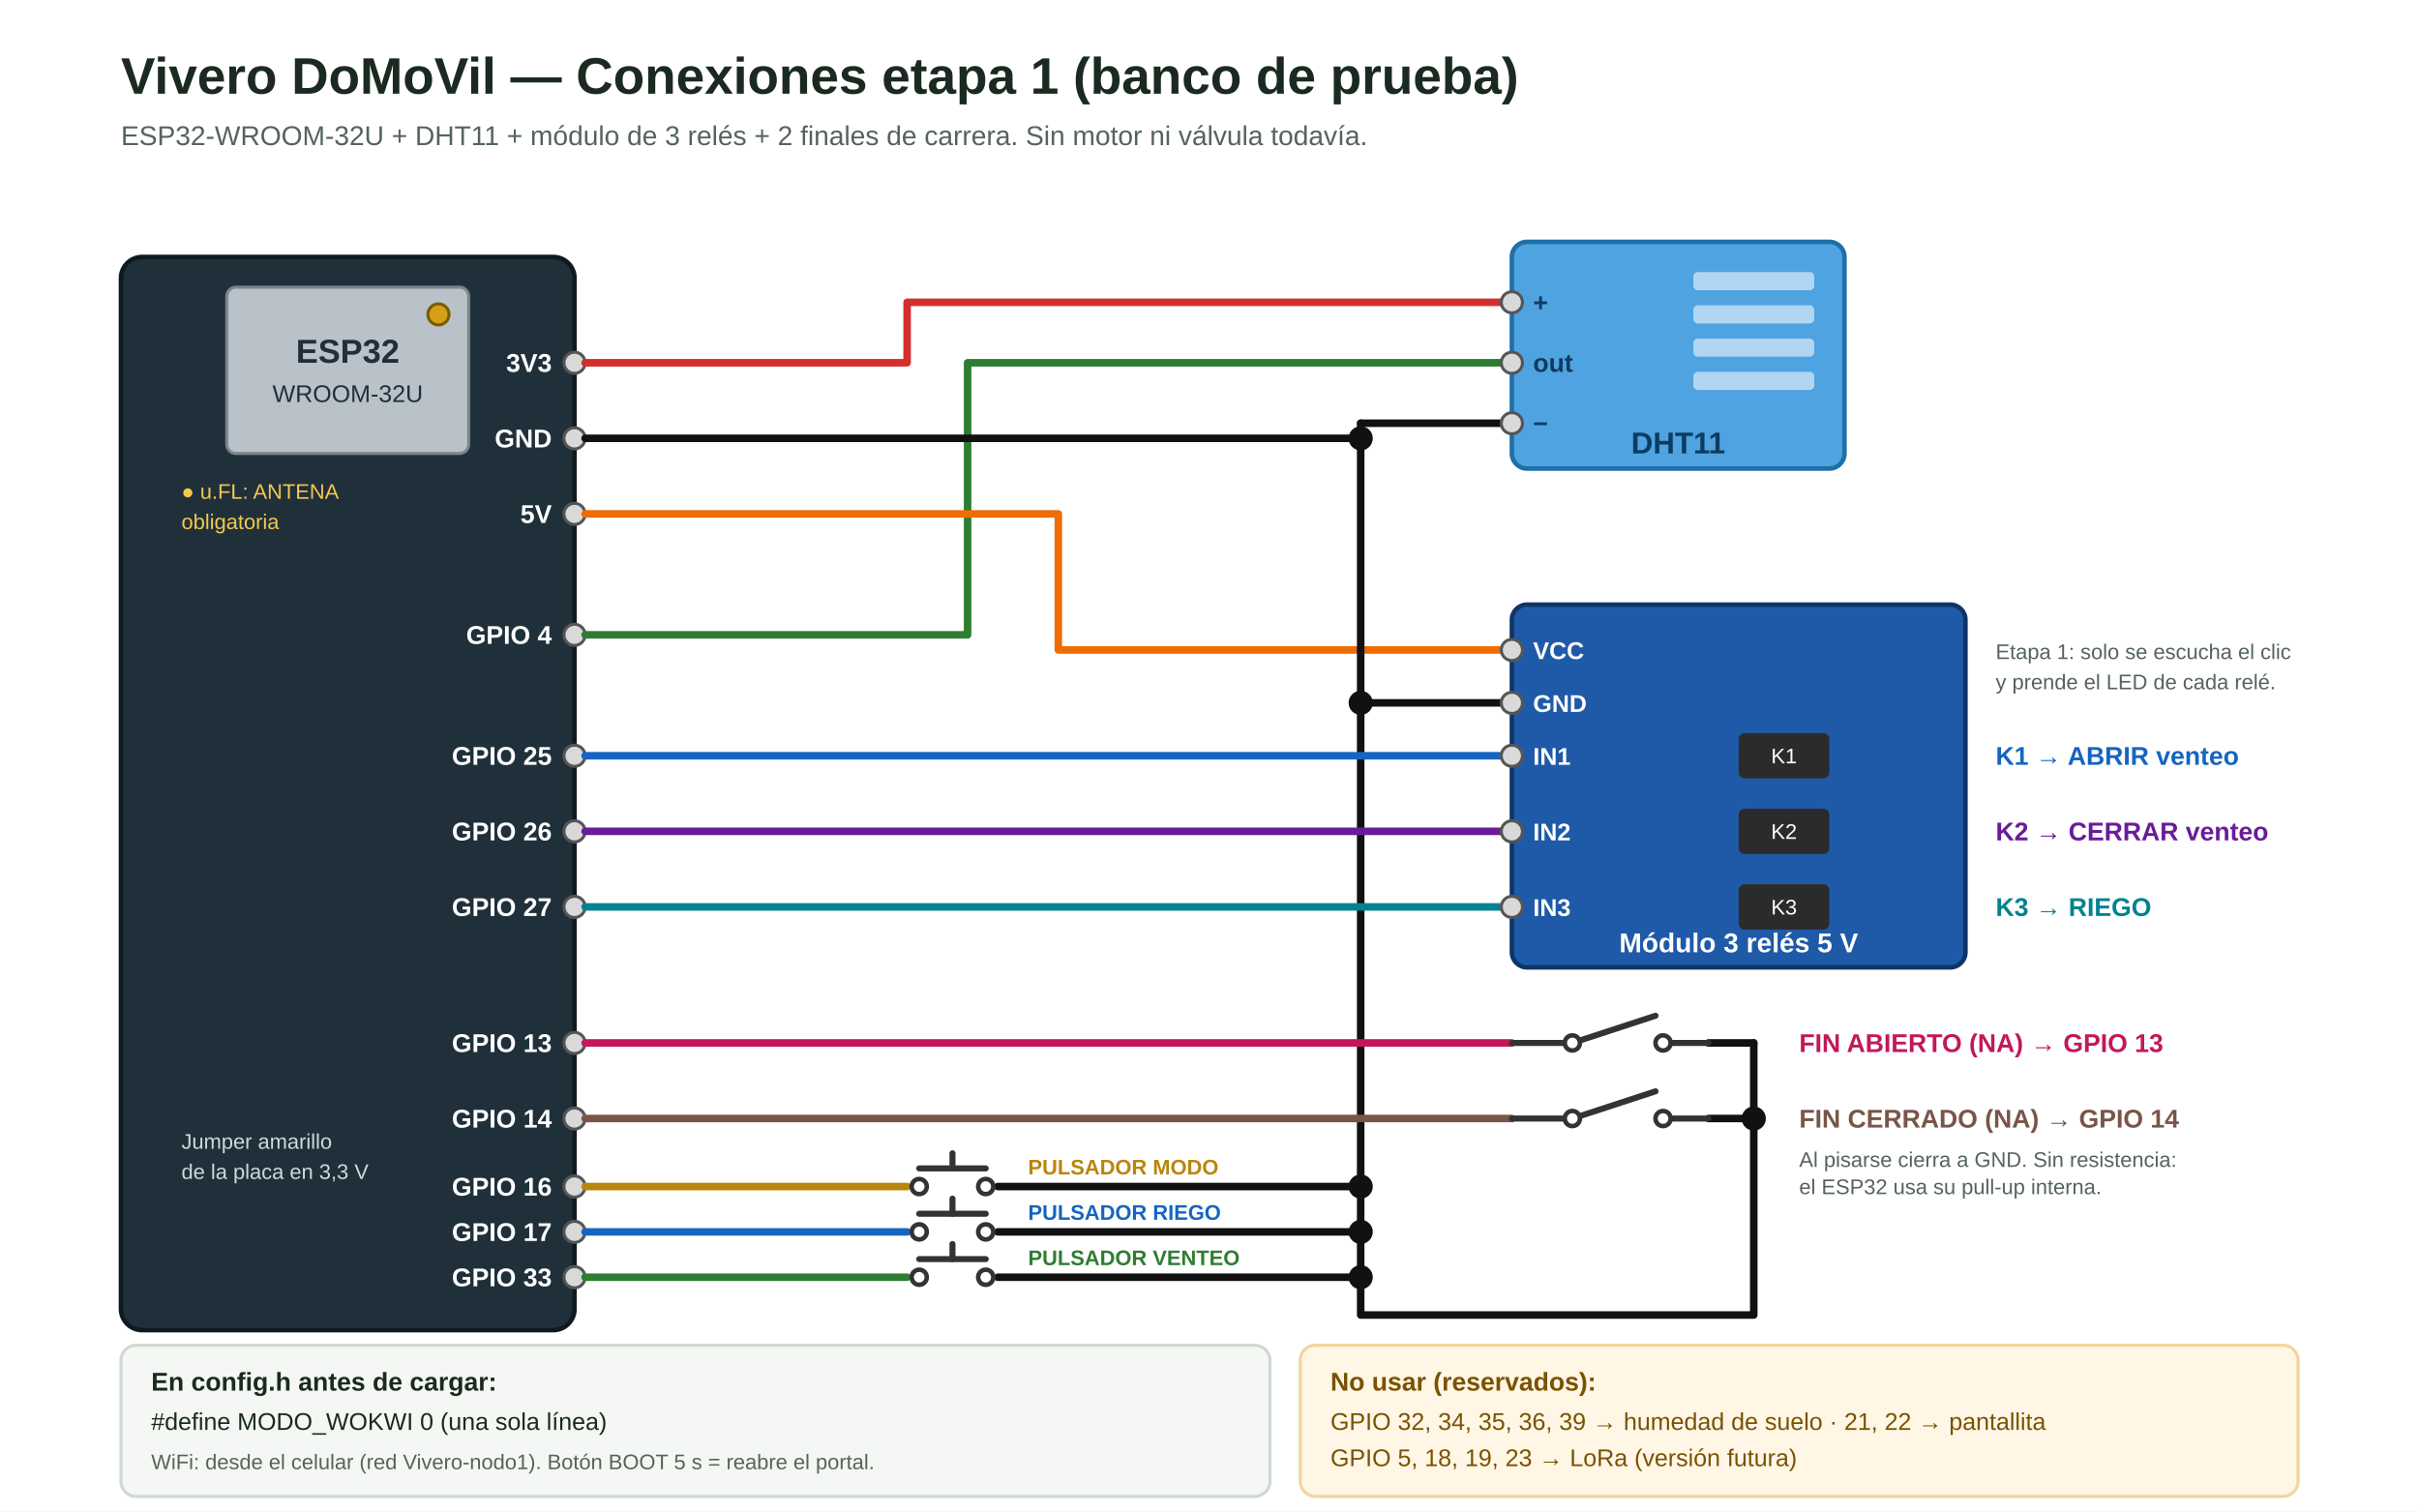
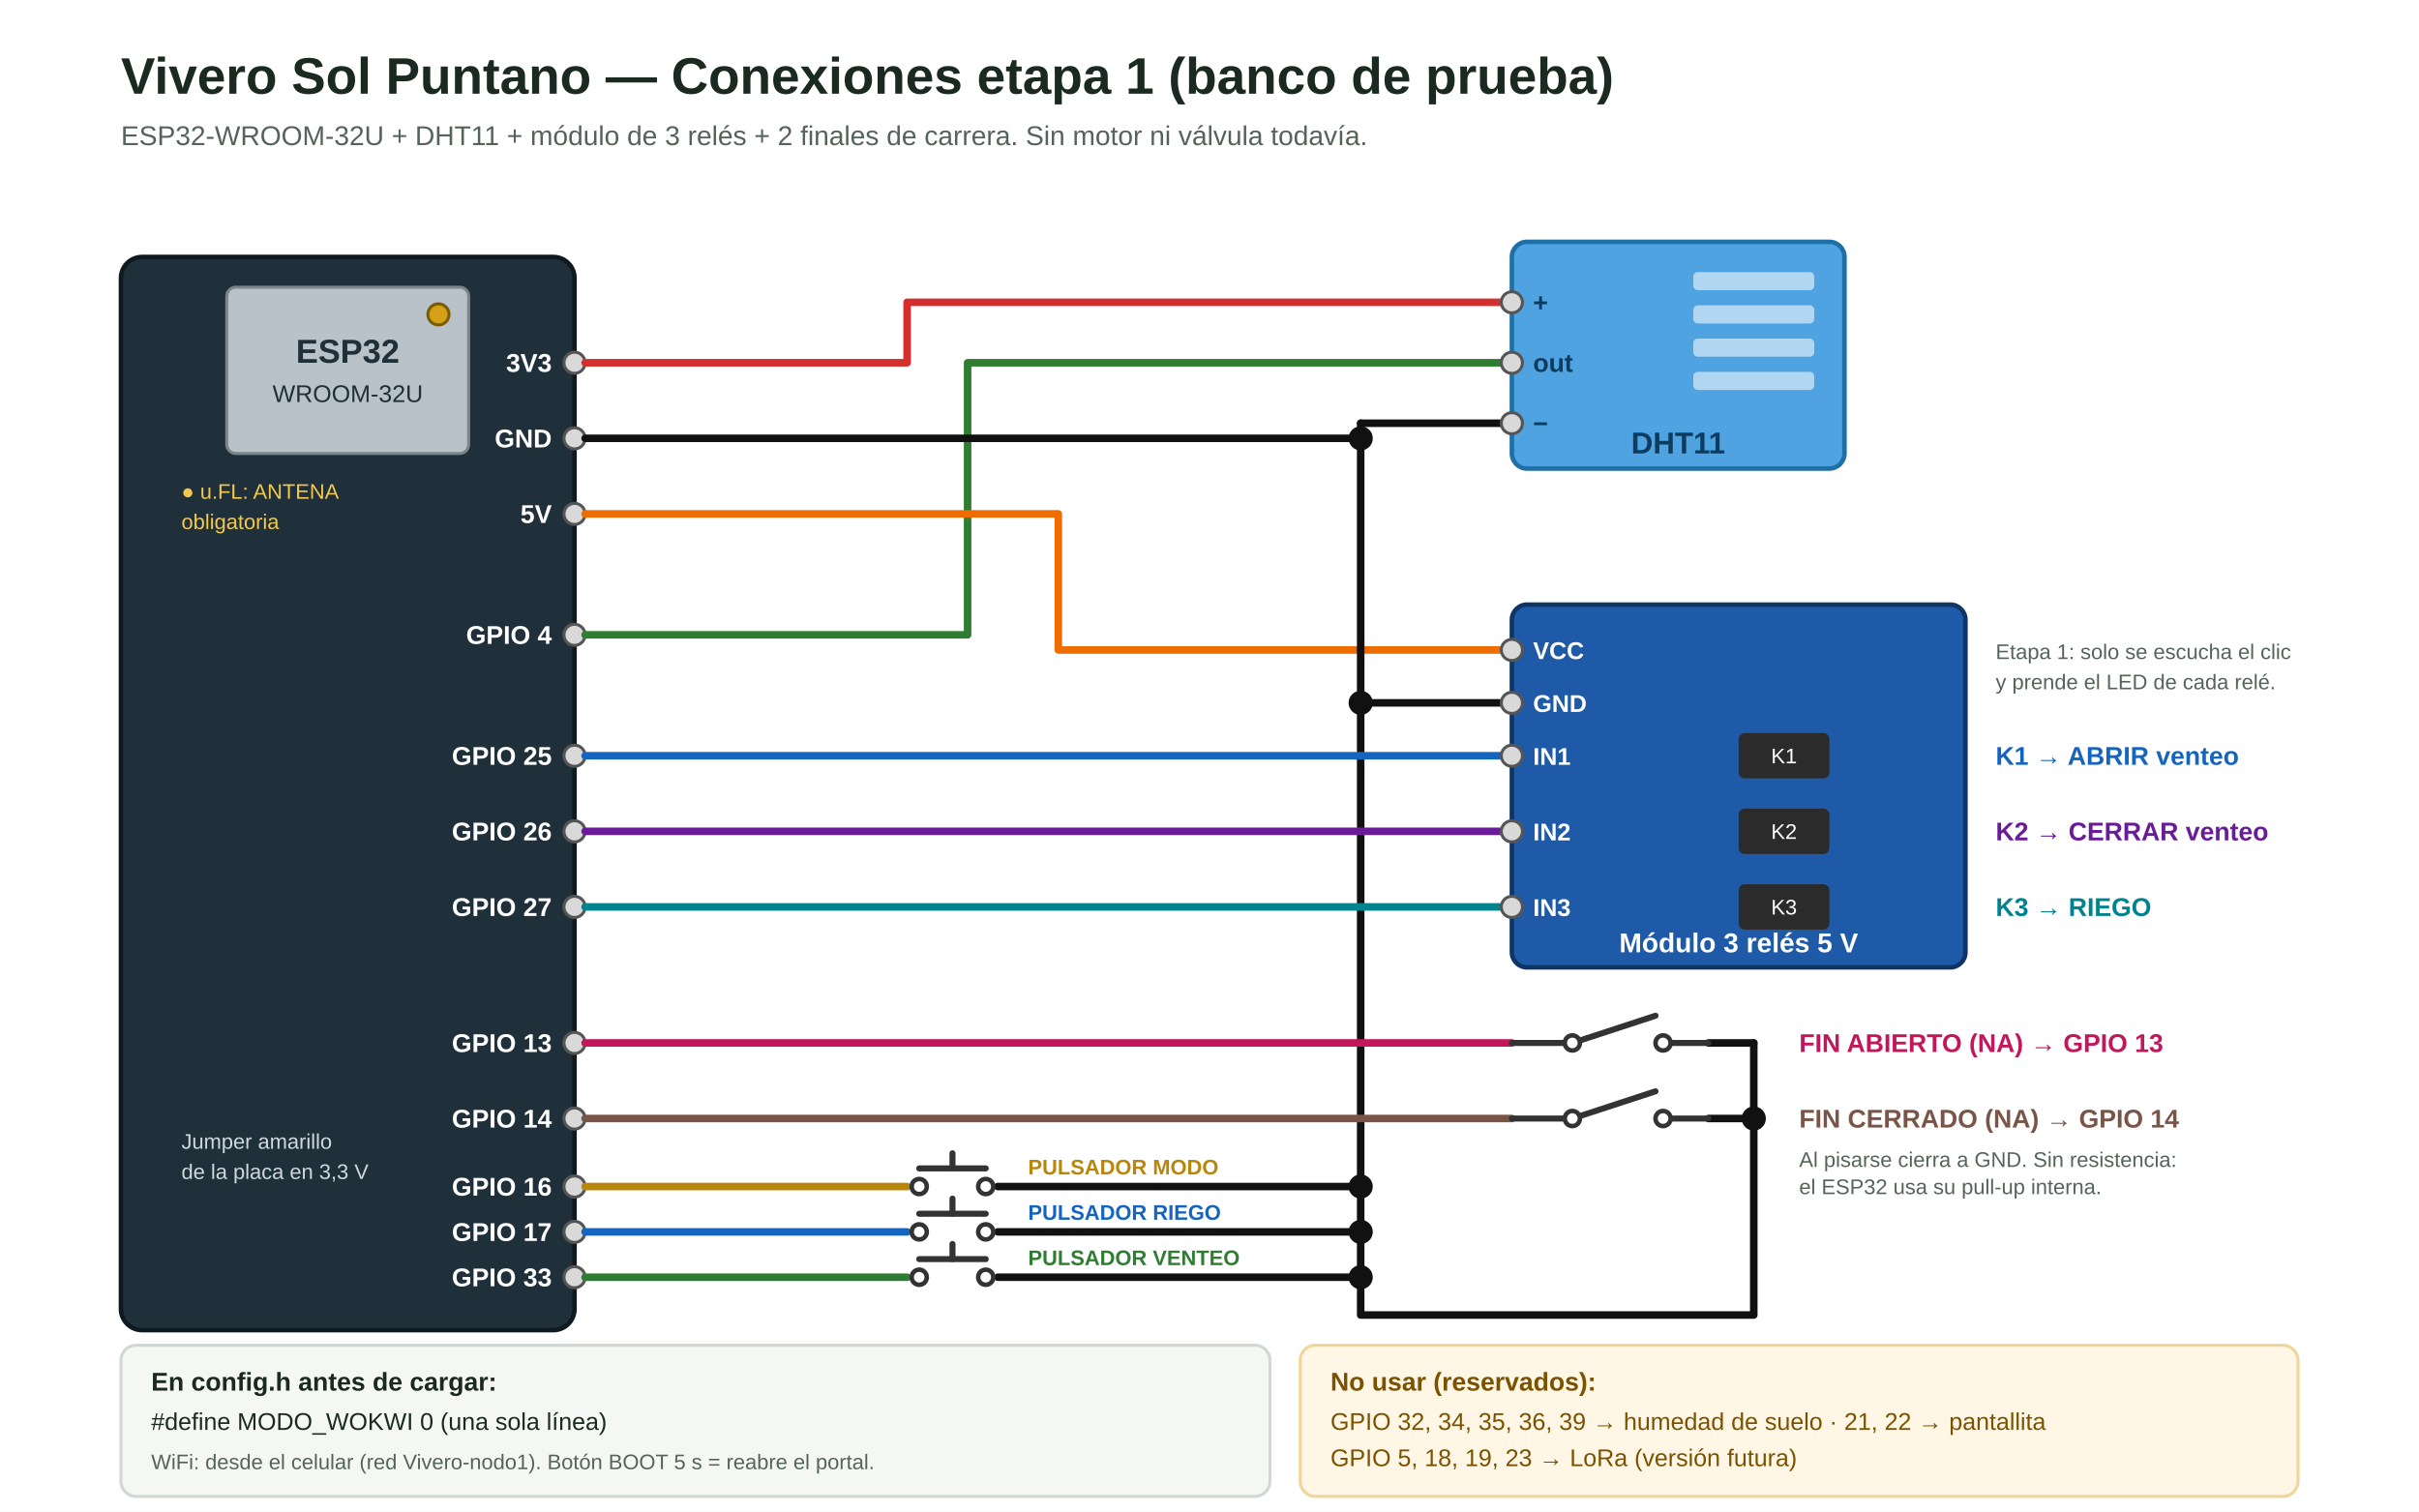
<svg xmlns="http://www.w3.org/2000/svg" width="1600" height="1000" viewBox="0 0 1600 1000" font-family="Arial, Helvetica, sans-serif">
  <rect width="1600" height="1000" fill="#ffffff" />
-   <text x="80" y="62" font-size="34" font-weight="bold" fill="#1b2a20">Vivero DoMoVil — Conexiones etapa 1 (banco de prueba)</text>
+   <text x="80" y="62" font-size="34" font-weight="bold" fill="#1b2a20">Vivero Sol Puntano — Conexiones etapa 1 (banco de prueba)</text>
  <text x="80" y="96" font-size="18" fill="#55645a">ESP32-WROOM-32U + DHT11 + módulo de 3 relés + 2 finales de carrera. Sin motor ni válvula todavía.</text>
  <rect x="80" y="170" width="300" height="710" rx="14" fill="#20303a" stroke="#0f1a20" stroke-width="3" />
  <rect x="150" y="190" width="160" height="110" rx="6" fill="#b9c2c8" stroke="#7b868c" stroke-width="2" />
  <text x="230" y="240" font-size="22" font-weight="bold" fill="#20303a" text-anchor="middle">ESP32</text>
  <text x="230" y="266" font-size="16" fill="#20303a" text-anchor="middle">WROOM-32U</text>
  <circle cx="290" cy="208" r="7" fill="#d4a017" stroke="#7a5c00" stroke-width="2" />
  <text x="120" y="330" font-size="14" fill="#f2c94c">● u.FL: ANTENA</text>
  <text x="120" y="350" font-size="14" fill="#f2c94c">  obligatoria</text>
  <text x="120" y="760" font-size="14" fill="#cfd8dc">Jumper amarillo</text>
  <text x="120" y="780" font-size="14" fill="#cfd8dc">de la placa en 3,3 V</text>
  <g font-size="17" font-weight="bold" fill="#ffffff" text-anchor="end">
    <text x="365" y="246">3V3</text>
    <text x="365" y="296">GND</text>
    <text x="365" y="346">5V</text>
    <text x="365" y="426">GPIO 4</text>
    <text x="365" y="506">GPIO 25</text>
    <text x="365" y="556">GPIO 26</text>
    <text x="365" y="606">GPIO 27</text>
    <text x="365" y="696">GPIO 13</text>
    <text x="365" y="746">GPIO 14</text>
  </g>
  <g fill="#d9d9d9" stroke="#555" stroke-width="2">
    <circle cx="380" cy="240" r="7" />
    <circle cx="380" cy="290" r="7" />
    <circle cx="380" cy="340" r="7" />
    <circle cx="380" cy="420" r="7" />
    <circle cx="380" cy="500" r="7" />
    <circle cx="380" cy="550" r="7" />
    <circle cx="380" cy="600" r="7" />
    <circle cx="380" cy="690" r="7" />
    <circle cx="380" cy="740" r="7" />
  </g>
  <g fill="none" stroke-width="5" stroke-linejoin="round" stroke-linecap="round">
    <path d="M387 240 H600 V200 H993" stroke="#d32f2f" />
    <path d="M387 420 H640 V240 H993" stroke="#2e7d32" />
    <path d="M387 340 H700 V430 H993" stroke="#ef6c00" />
    <path d="M387 290 H900" stroke="#111" />
    <path d="M900 280 V870 H1160 V690" stroke="#111" />
    <path d="M900 280 H993" stroke="#111" />
    <path d="M900 465 H993" stroke="#111" />
    <path d="M1130 690 H1160" stroke="#111" />
    <path d="M1130 740 H1160" stroke="#111" />
    <path d="M387 500 H993" stroke="#1565c0" />
    <path d="M387 550 H993" stroke="#6a1b9a" />
    <path d="M387 600 H993" stroke="#00838f" />
    <path d="M387 690 H1000" stroke="#c2185b" />
    <path d="M387 740 H1000" stroke="#795548" />
  </g>
  <g fill="#111">
    <circle cx="900" cy="290" r="8" />
    <circle cx="900" cy="465" r="8" />
    <circle cx="1160" cy="740" r="8" />
  </g>
  <rect x="1000" y="160" width="220" height="150" rx="10" fill="#4fa3e0" stroke="#1f6fa8" stroke-width="3" />
  <g fill="#ffffff" opacity=".55">
    <rect x="1120" y="180" width="80" height="12" rx="3" />
    <rect x="1120" y="202" width="80" height="12" rx="3" />
    <rect x="1120" y="224" width="80" height="12" rx="3" />
    <rect x="1120" y="246" width="80" height="12" rx="3" />
  </g>
  <text x="1110" y="300" font-size="20" font-weight="bold" fill="#0d3c61" text-anchor="middle">DHT11</text>
  <g font-size="17" font-weight="bold" fill="#0d3c61">
    <text x="1014" y="206">+</text>
    <text x="1014" y="246">out</text>
    <text x="1014" y="286">−</text>
  </g>
  <g fill="#d9d9d9" stroke="#555" stroke-width="2">
    <circle cx="1000" cy="200" r="7" />
    <circle cx="1000" cy="240" r="7" />
    <circle cx="1000" cy="280" r="7" />
  </g>
  <rect x="1000" y="400" width="300" height="240" rx="10" fill="#1e5aa8" stroke="#0e3566" stroke-width="3" />
  <text x="1150" y="630" font-size="18" font-weight="bold" fill="#ffffff" text-anchor="middle">Módulo 3 relés 5 V</text>
  <g font-size="16" font-weight="bold" fill="#ffffff">
    <text x="1014" y="436">VCC</text>
    <text x="1014" y="471">GND</text>
    <text x="1014" y="506">IN1</text>
    <text x="1014" y="556">IN2</text>
    <text x="1014" y="606">IN3</text>
  </g>
  <g fill="#d9d9d9" stroke="#555" stroke-width="2">
    <circle cx="1000" cy="430" r="7" />
    <circle cx="1000" cy="465" r="7" />
    <circle cx="1000" cy="500" r="7" />
    <circle cx="1000" cy="550" r="7" />
    <circle cx="1000" cy="600" r="7" />
  </g>
  <g fill="#2b2b2b">
    <rect x="1150" y="485" width="60" height="30" rx="4" />
    <rect x="1150" y="535" width="60" height="30" rx="4" />
    <rect x="1150" y="585" width="60" height="30" rx="4" />
  </g>
  <g font-size="14" fill="#ffffff" text-anchor="middle">
    <text x="1180" y="505">K1</text>
    <text x="1180" y="555">K2</text>
    <text x="1180" y="605">K3</text>
  </g>
  <g font-size="17" font-weight="bold">
    <text x="1320" y="506" fill="#1565c0">K1 → ABRIR venteo</text>
    <text x="1320" y="556" fill="#6a1b9a">K2 → CERRAR venteo</text>
    <text x="1320" y="606" fill="#00838f">K3 → RIEGO</text>
  </g>
  <text x="1320" y="436" font-size="14" fill="#55645a">Etapa 1: solo se escucha el clic</text>
  <text x="1320" y="456" font-size="14" fill="#55645a">y prende el LED de cada relé.</text>
  <g stroke="#333" stroke-width="4" fill="none" stroke-linecap="round">
    <line x1="1000" y1="690" x2="1040" y2="690" />
    <line x1="1040" y1="690" x2="1095" y2="672" />
    <line x1="1100" y1="690" x2="1130" y2="690" />
    <line x1="1000" y1="740" x2="1040" y2="740" />
    <line x1="1040" y1="740" x2="1095" y2="722" />
    <line x1="1100" y1="740" x2="1130" y2="740" />
  </g>
  <g fill="#ffffff" stroke="#333" stroke-width="3">
    <circle cx="1040" cy="690" r="5" />
    <circle cx="1100" cy="690" r="5" />
    <circle cx="1040" cy="740" r="5" />
    <circle cx="1100" cy="740" r="5" />
  </g>
  <g font-size="17" font-weight="bold">
    <text x="1190" y="696" fill="#c2185b">FIN ABIERTO (NA) → GPIO 13</text>
    <text x="1190" y="746" fill="#795548">FIN CERRADO (NA) → GPIO 14</text>
  </g>
  <text x="1190" y="772" font-size="14" fill="#55645a">Al pisarse cierra a GND. Sin resistencia:</text>
  <text x="1190" y="790" font-size="14" fill="#55645a">el ESP32 usa su pull-up interna.</text>
  <text x="365" y="791" font-size="17" font-weight="bold" fill="#ffffff" text-anchor="end">GPIO 16</text>
  <circle cx="380" cy="785" r="7" fill="#d9d9d9" stroke="#555" stroke-width="2" />
  <path d="M387 785 H600" stroke="#b8860b" stroke-width="5" fill="none" stroke-linecap="round" />
  <path d="M660 785 H900" stroke="#111" stroke-width="5" fill="none" stroke-linecap="round" />
  <g stroke="#333" stroke-width="4" fill="none" stroke-linecap="round">
    <line x1="608" y1="773" x2="652" y2="773" />
    <line x1="630" y1="773" x2="630" y2="763" />
  </g>
  <g fill="#fff" stroke="#333" stroke-width="3">
    <circle cx="608" cy="785" r="5" />
    <circle cx="652" cy="785" r="5" />
  </g>
  <text x="680" y="777" font-size="14" font-weight="bold" fill="#b8860b">PULSADOR MODO</text>
  <circle cx="900" cy="785" r="8" fill="#111" />
  <text x="365" y="821" font-size="17" font-weight="bold" fill="#ffffff" text-anchor="end">GPIO 17</text>
  <circle cx="380" cy="815" r="7" fill="#d9d9d9" stroke="#555" stroke-width="2" />
  <path d="M387 815 H600" stroke="#1565c0" stroke-width="5" fill="none" stroke-linecap="round" />
  <path d="M660 815 H900" stroke="#111" stroke-width="5" fill="none" stroke-linecap="round" />
  <g stroke="#333" stroke-width="4" fill="none" stroke-linecap="round">
    <line x1="608" y1="803" x2="652" y2="803" />
    <line x1="630" y1="803" x2="630" y2="793" />
  </g>
  <g fill="#fff" stroke="#333" stroke-width="3">
    <circle cx="608" cy="815" r="5" />
    <circle cx="652" cy="815" r="5" />
  </g>
  <text x="680" y="807" font-size="14" font-weight="bold" fill="#1565c0">PULSADOR RIEGO</text>
  <circle cx="900" cy="815" r="8" fill="#111" />
  <text x="365" y="851" font-size="17" font-weight="bold" fill="#ffffff" text-anchor="end">GPIO 33</text>
  <circle cx="380" cy="845" r="7" fill="#d9d9d9" stroke="#555" stroke-width="2" />
  <path d="M387 845 H600" stroke="#2e7d32" stroke-width="5" fill="none" stroke-linecap="round" />
  <path d="M660 845 H900" stroke="#111" stroke-width="5" fill="none" stroke-linecap="round" />
  <g stroke="#333" stroke-width="4" fill="none" stroke-linecap="round">
    <line x1="608" y1="833" x2="652" y2="833" />
    <line x1="630" y1="833" x2="630" y2="823" />
  </g>
  <g fill="#fff" stroke="#333" stroke-width="3">
    <circle cx="608" cy="845" r="5" />
    <circle cx="652" cy="845" r="5" />
  </g>
  <text x="680" y="837" font-size="14" font-weight="bold" fill="#2e7d32">PULSADOR VENTEO</text>
  <circle cx="900" cy="845" r="8" fill="#111" />
  <rect x="80" y="890" width="760" height="100" rx="10" fill="#f4f7f4" stroke="#cfd8d1" stroke-width="2" />
  <text x="100" y="920" font-size="17" font-weight="bold" fill="#1b2a20">En config.h antes de cargar:</text>
  <text x="100" y="946" font-size="16" fill="#1b2a20">#define MODO_WOKWI 0   (una sola línea)</text>
  <text x="100" y="972" font-size="14" fill="#55645a">WiFi: desde el celular (red Vivero-nodo1). Botón BOOT 5 s = reabre el portal.</text>
  <rect x="860" y="890" width="660" height="100" rx="10" fill="#fff6e5" stroke="#f0d59a" stroke-width="2" />
  <text x="880" y="920" font-size="17" font-weight="bold" fill="#7a5200">No usar (reservados):</text>
  <text x="880" y="946" font-size="16" fill="#7a5200">GPIO 32, 34, 35, 36, 39 → humedad de suelo · 21, 22 → pantallita</text>
  <text x="880" y="970" font-size="16" fill="#7a5200">GPIO 5, 18, 19, 23 → LoRa (versión futura)</text>
  <text x="910" y="905" font-size="1" fill="#fff">.</text>
</svg>
